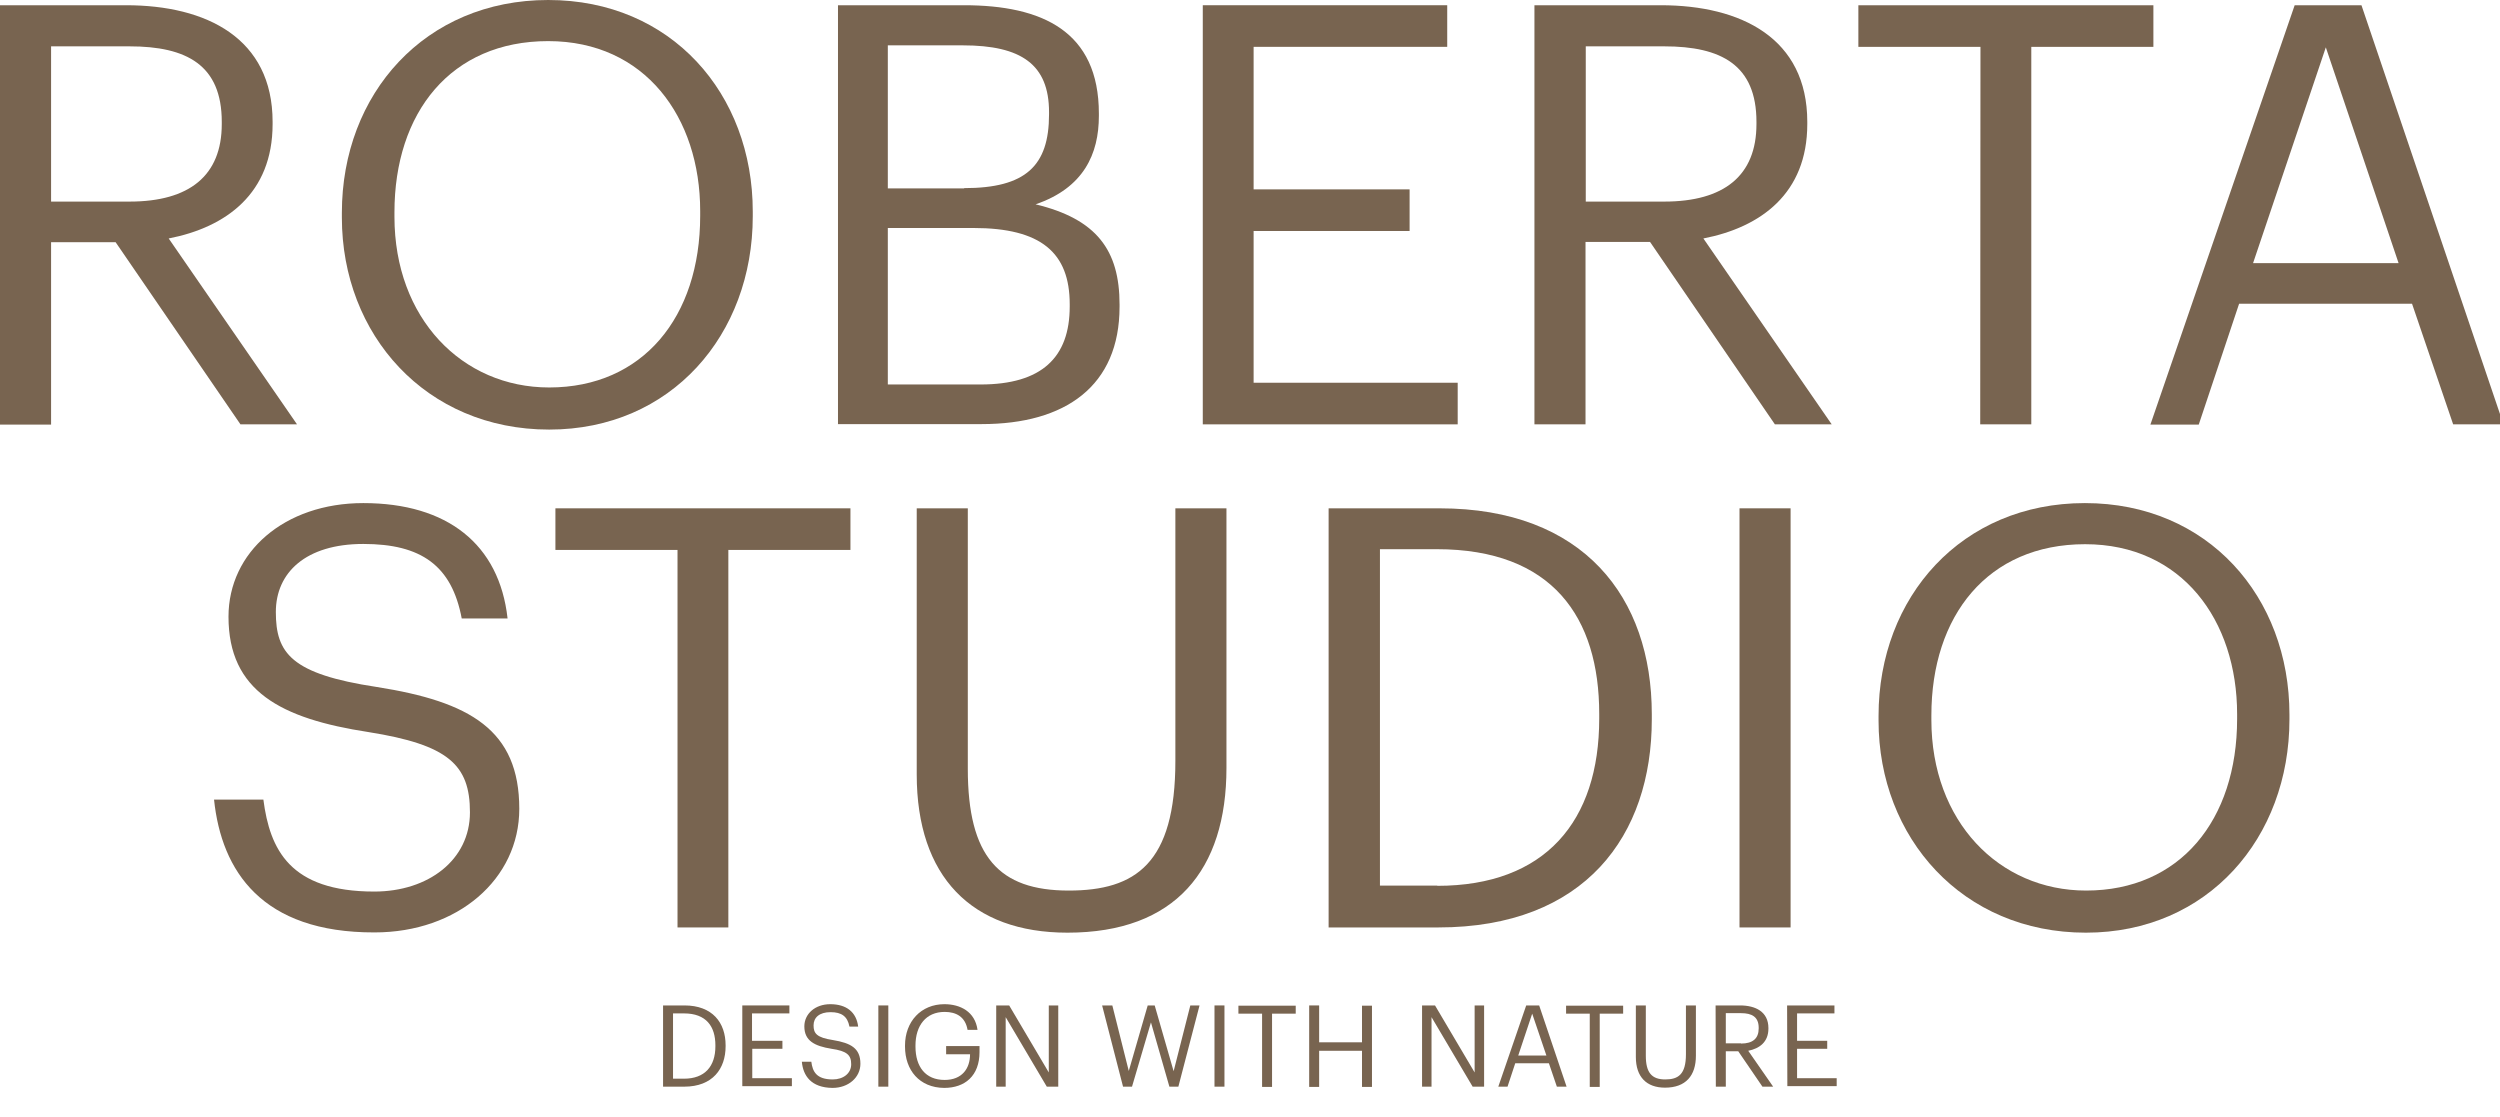
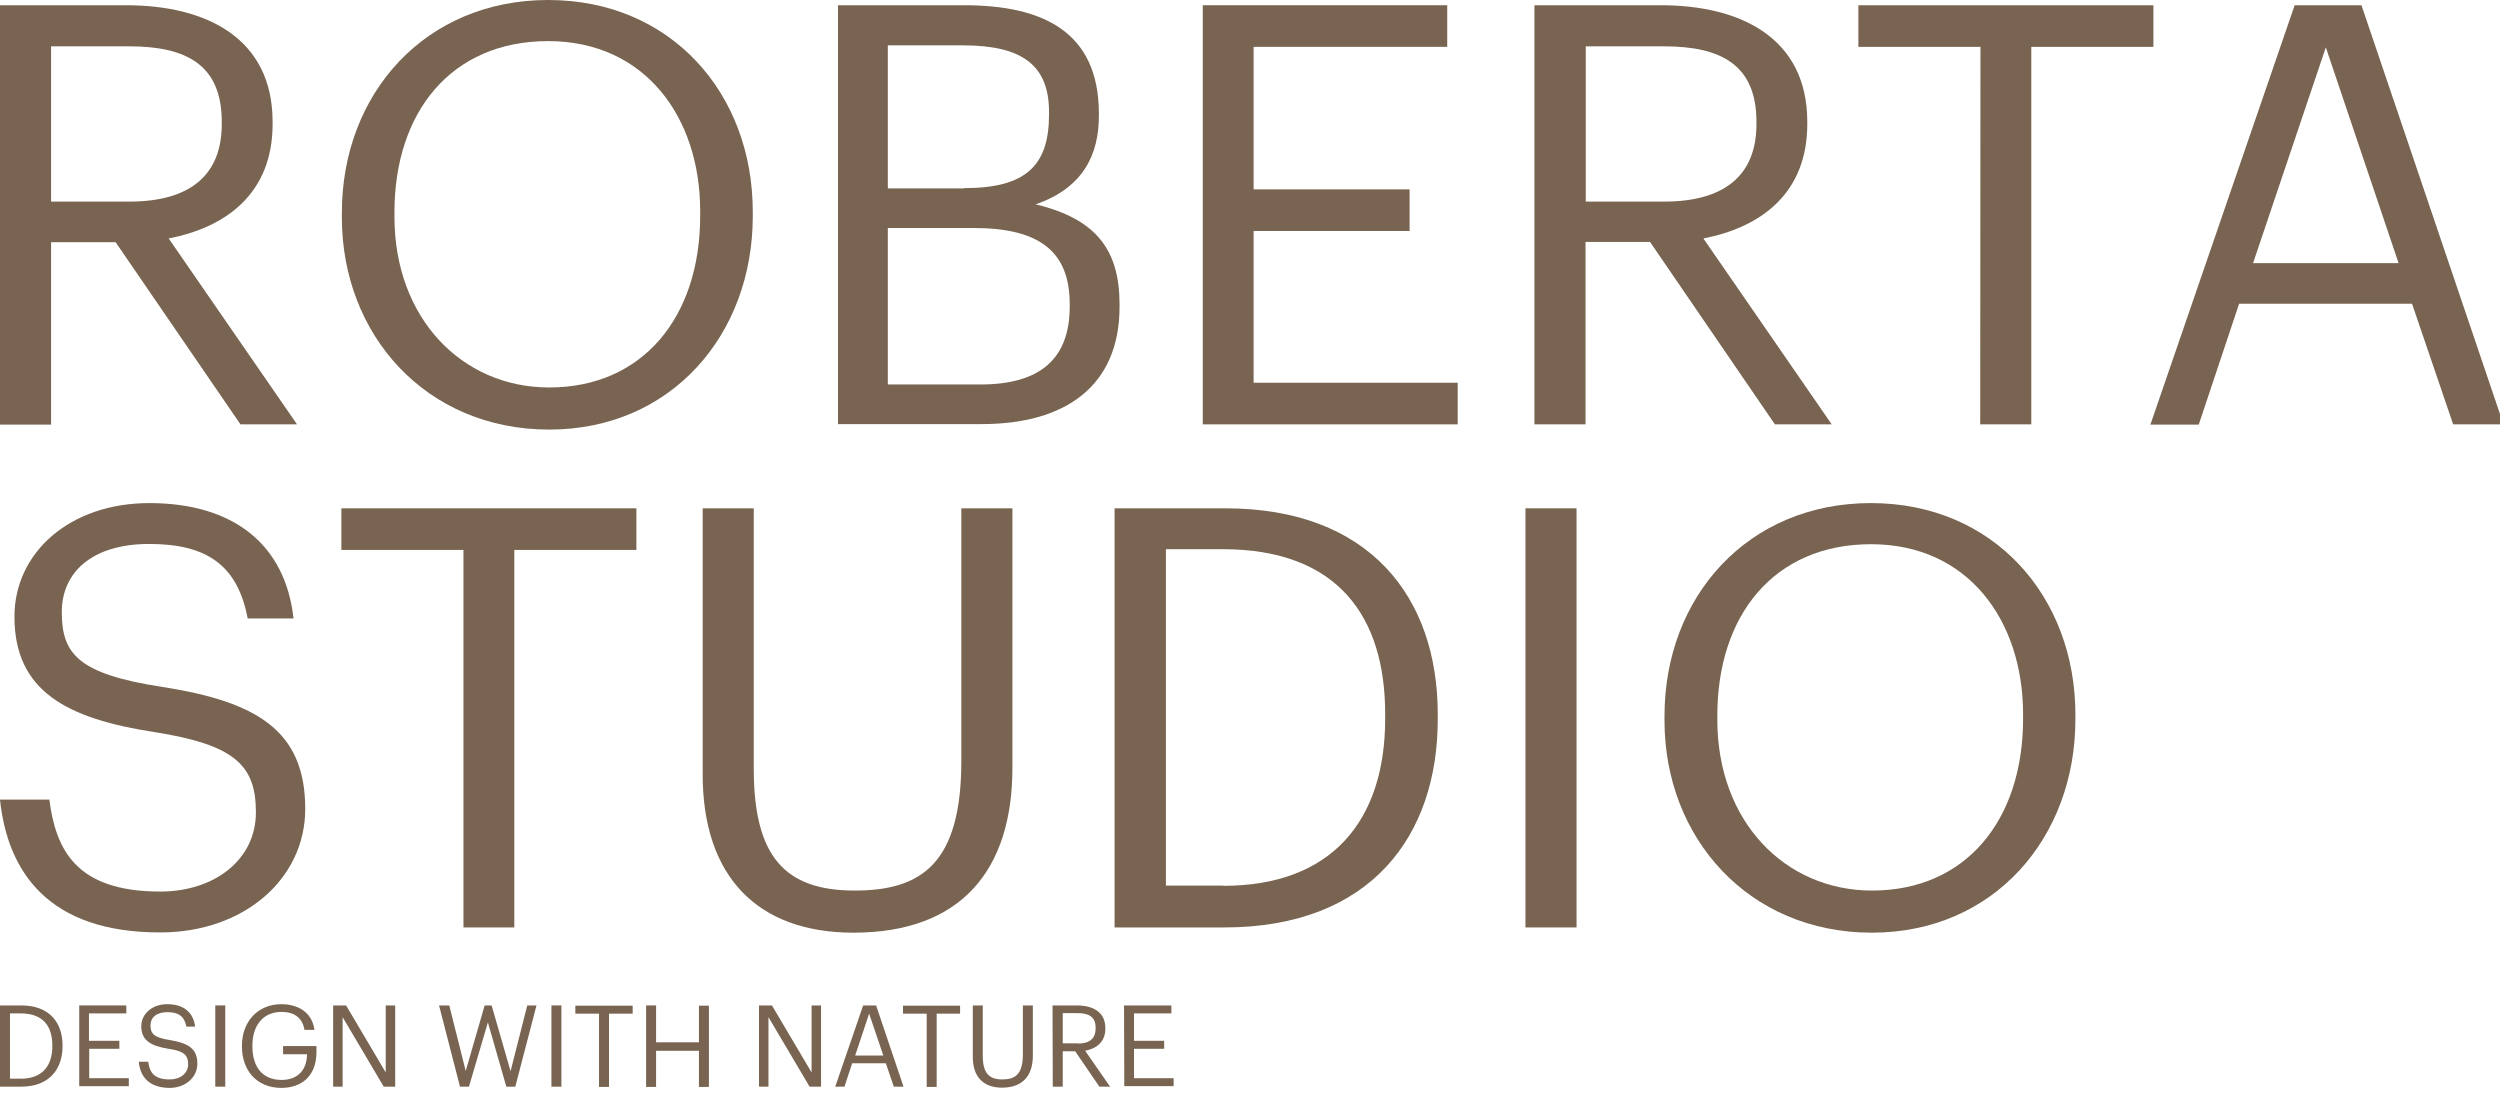
<svg xmlns="http://www.w3.org/2000/svg" version="1.1" id="Livello_1" x="0px" y="0px" viewBox="0 0 1003.3 448.2" style="enable-background:new 0 0 1003.3 448.2;" xml:space="preserve">
  <style type="text/css">
	.st0{fill:#786450;}
</style>
  <g>
    <path class="st0" d="M0,2.1h50.6c32.2,0,58.8,13.2,58.8,46.8v0.9c0,27.8-18.6,41.4-41.7,45.9l51.5,74.6H96.5L46.4,97.2H20.5v73.2H0   V2.1z M52,80.9c24,0,37-10.4,37-31.1v-0.9c0-22.8-14.1-30.3-37-30.3H20.5v62.3H52z" />
    <path class="st0" d="M137.2,87.3v-1.9C137.2,37.6,170.6,0,220,0s82.1,37.6,82.1,84.9v1.9c0,47.5-32.7,85.6-81.7,85.6   C170.9,172.4,137.2,134.3,137.2,87.3z M281,86.6v-1.9c0-37.6-22.1-68.2-61-68.2c-39.1,0-61.7,28.7-61.7,68.7V87   c0,40.7,27.1,68.5,62.1,68.5C257.9,155.5,281,127.3,281,86.6L281,86.6z" />
    <path class="st0" d="M336.3,2.1h50.6c31.3,0,54.1,10.4,54.1,43.5v0.9c0,15.3-6.1,28.9-25.4,35.5c24.5,5.9,33.7,18.4,33.7,40.2v0.9   c0,31.8-21.7,47.1-55.3,47.1h-57.7L336.3,2.1L336.3,2.1z M386.9,75.5c24.7,0,34.1-8.9,34.1-29.6V45c0-19.1-11.1-26.8-34.6-26.8   h-30.1v57.4h30.6V75.5z M393.5,154.3c24.5,0,35.8-10.8,35.8-31.3v-0.9c0-20.7-11.5-30.6-38.6-30.6h-34.4v62.8H393.5z" />
    <path class="st0" d="M482.7,2.1h98.1v16.7h-77.7V76h62.6v16.7h-62.6v60.9H585v16.7H482.7V2.1z" />
    <path class="st0" d="M615.9,2.1h50.6c32.2,0,58.8,13.2,58.8,46.8v0.9c0,27.8-18.6,41.4-41.7,45.9l51.5,74.6h-22.8l-50.1-73.2h-25.9   v73.2h-20.5V2.1H615.9z M667.9,80.9c24,0,37-10.4,37-31.1v-0.9c0-22.8-14.1-30.3-37-30.3h-31.5v62.3H667.9z" />
    <path class="st0" d="M794.8,18.8h-49V2.1h118.4v16.7h-49v151.5h-20.5L794.8,18.8L794.8,18.8z" />
    <path class="st0" d="M920.9,2.1h26.8l57,168.2h-20.2L968,121.9h-69.4l-16.2,48.5H863L920.9,2.1z M904.2,105.6h58.4L933.4,19   L904.2,105.6z" />
  </g>
  <g>
-     <path class="st0" d="M85.9,320.9h19.8c2.6,20,10.6,36.9,44.5,36.9c21.7,0,38.4-12.7,38.4-31.8s-8.7-27.1-40.7-32.2   c-35.3-5.4-56.2-16.5-56.2-46.3c0-25.9,22.4-45.6,54.1-45.6c33.7,0,54.6,16.5,57.9,46.3h-18.4c-4-21.2-16.2-29.9-39.5-29.9   c-23.1,0-35.1,11.5-35.1,27.3c0,16.5,6.1,24.9,40.5,30.1c37.4,5.9,57.2,17.2,57.2,48.9c0,28.2-24.7,49.6-58.1,49.6   C105.1,374.3,88.9,349.6,85.9,320.9z" />
-     <path class="st0" d="M271.9,220.7h-49V204h118.4v16.7h-49v151.5h-20.4V220.7z" />
-     <path class="st0" d="M367.9,310.8V204h20.5v104.5c0,35.3,12.5,48.9,40.5,48.9c26.8,0,42.8-10.8,42.8-52V204h20.5v104.2   c0,40.9-20.5,66.1-63.8,66.1C389.9,374.3,367.9,351.8,367.9,310.8z" />
-     <path class="st0" d="M533.2,204h44.5c57.9,0,85.2,35.8,85.2,82.6v2.1c0,46.6-26.8,83.5-85.7,83.5h-44V204z M576.8,355.5   c43.3,0,65-25.9,65-67.1v-1.9c0-38.8-18.8-66.1-65.2-66.1h-22.8v135h23V355.5z" />
-     <path class="st0" d="M698.1,204h20.5v168.2h-20.5V204z" />
-     <path class="st0" d="M753.9,289.2v-1.9c0-47.8,33.4-85.4,82.8-85.4s82.1,37.6,82.1,84.9v1.9c0,47.5-32.7,85.6-81.7,85.6   C787.6,374.3,753.9,336.2,753.9,289.2z M897.8,288.5v-1.9c0-37.6-22.1-68.2-61-68.2c-39.1,0-61.7,28.7-61.7,68.7v1.8   c0,40.7,27.1,68.5,62.1,68.5C874.8,357.4,897.8,329.2,897.8,288.5z" />
+     <path class="st0" d="M0,320.9h19.8c2.6,20,10.6,36.9,44.5,36.9c21.7,0,38.4-12.7,38.4-31.8S94,298.9,62,293.8   c-35.3-5.4-56.2-16.5-56.2-46.3c0-25.9,22.4-45.6,54.1-45.6c33.7,0,54.6,16.5,57.9,46.3H99.4c-4-21.2-16.2-29.9-39.5-29.9   c-23.1,0-35.1,11.5-35.1,27.3c0,16.5,6.1,24.9,40.5,30.1c37.4,5.9,57.2,17.2,57.2,48.9c0,28.2-24.7,49.6-58.1,49.6   C19.2,374.3,3,349.6,0,320.9z" />
+     <path class="st0" d="M186,220.7h-49V204h118.4v16.7h-49v151.5H186V220.7z" />
+     <path class="st0" d="M282,310.8V204h20.5v104.5c0,35.3,12.5,48.9,40.5,48.9c26.8,0,42.8-10.8,42.8-52V204h20.5v104.2   c0,40.9-20.5,66.1-63.8,66.1C304,374.3,282,351.8,282,310.8z" />
+     <path class="st0" d="M447.3,204h44.5c57.9,0,85.2,35.8,85.2,82.6v2.1c0,46.6-26.8,83.5-85.7,83.5h-44V204z M490.9,355.5   c43.3,0,65-25.9,65-67.1v-1.9c0-38.8-18.8-66.1-65.2-66.1h-22.8v135h23V355.5z" />
+     <path class="st0" d="M612.2,204h20.5v168.2h-20.5V204z" />
+     <path class="st0" d="M668,289.2v-1.9c0-47.8,33.4-85.4,82.8-85.4s82.1,37.6,82.1,84.9v1.9c0,47.5-32.7,85.6-81.7,85.6   C701.7,374.3,668,336.2,668,289.2z M811.9,288.5v-1.9c0-37.6-22.1-68.2-61-68.2c-39.1,0-61.7,28.7-61.7,68.7v1.8   c0,40.7,27.1,68.5,62.1,68.5C788.9,357.4,811.9,329.2,811.9,288.5z" />
  </g>
  <g>
-     <path class="st0" d="M266.1,403.5h8.6c11.2,0,16.5,6.9,16.5,16v0.4c0,9-5.2,16.2-16.6,16.2h-8.5V403.5z M274.5,432.9   c8.4,0,12.6-5,12.6-13v-0.4c0-7.5-3.6-12.8-12.6-12.8h-4.4v26.2H274.5z" />
-     <path class="st0" d="M297.8,403.5h19v3.2h-15v11H314v3.2h-12.1v11.8h15.9v3.2h-19.9V403.5z" />
-     <path class="st0" d="M321.8,426.1h3.8c0.5,3.9,2,7.1,8.6,7.1c4.2,0,7.4-2.4,7.4-6.1c0-3.7-1.7-5.3-7.9-6.2   c-6.8-1.1-10.9-3.2-10.9-9c0-5,4.3-8.9,10.4-8.9c6.5,0,10.5,3.2,11.2,9h-3.5c-0.8-4.1-3.1-5.8-7.6-5.8s-6.8,2.2-6.8,5.3   c0,3.2,1.2,4.9,7.8,5.9c7.2,1.2,11,3.3,11,9.5c0,5.5-4.8,9.7-11.2,9.7C325.5,436.5,322.3,431.7,321.8,426.1z" />
-     <path class="st0" d="M352.5,403.5h4v32.6h-4V403.5z" />
-     <path class="st0" d="M363.2,420v-0.4c0-9.6,6.4-16.6,15.8-16.6c6.4,0,12.3,3,13.3,10.3h-4c-0.9-5.2-4.5-7.2-9.2-7.2   c-7.5,0-11.7,5.5-11.7,13.5v0.4c0,8.1,4,13.4,11.7,13.4c7,0,10.2-4.6,10.2-10.3h-9.6v-3.3h13.4v2.4c0,9.5-5.8,14.4-14.2,14.4   C369,436.5,363.2,429.5,363.2,420z" />
-     <path class="st0" d="M399.8,403.5h5.2l15.9,26.9v-26.9h3.8v32.6h-4.6l-16.5-27.9v27.9h-3.8V403.5z" />
-     <path class="st0" d="M442.3,403.5h4.1l6.6,26.3l7.6-26.3h2.8l7.6,26.4l6.7-26.4h3.7l-8.5,32.6h-3.6l-7.4-25.8l-7.6,25.8h-3.6   L442.3,403.5z" />
-     <path class="st0" d="M487.4,403.5h4v32.6h-4V403.5z" />
-     <path class="st0" d="M506.5,406.8h-9.5v-3.2H520v3.2h-9.5v29.4h-4V406.8z" />
-     <path class="st0" d="M525.4,403.5h4v14.8h17.2v-14.7h4v32.6h-4v-14.5h-17.2v14.5h-4V403.5z" />
-     <path class="st0" d="M570.7,403.5h5.2l15.9,26.9v-26.9h3.8v32.6H591l-16.5-27.9v27.9h-3.8V403.5z" />
-     <path class="st0" d="M612.5,403.5h5.2l11,32.6h-3.9l-3.2-9.4h-13.5l-3.1,9.4h-3.7L612.5,403.5z M609.3,423.6h11.3l-5.7-16.8   L609.3,423.6z" />
-     <path class="st0" d="M638,406.8h-9.5v-3.2h22.9v3.2H642v29.4h-4V406.8z" />
-     <path class="st0" d="M656.5,424.2v-20.7h4v20.2c0,6.8,2.4,9.5,7.8,9.5c5.2,0,8.3-2,8.3-10.1v-19.6h4v20.2c0,7.9-4,12.8-12.4,12.8   C660.8,436.5,656.5,432.2,656.5,424.2z" />
-     <path class="st0" d="M688.5,403.5h9.8c6.2,0,11.4,2.5,11.4,9.1v0.2c0,5.4-3.6,8-8.1,8.9l10,14.4h-4.3l-9.7-14.2h-5v14.2h-4   L688.5,403.5L688.5,403.5z M698.7,418.8c4.7,0,7.1-2,7.1-6.1v-0.2c0-4.4-2.7-5.9-7.1-5.9h-6.1v12.1H698.7z" />
-     <path class="st0" d="M717.2,403.5h19v3.2h-15v11h12.1v3.2h-12.1v11.8h15.9v3.2h-19.8L717.2,403.5L717.2,403.5z" />
+     <path class="st0" d="M0,403.5h8.6c11.2,0,16.5,6.9,16.5,16v0.4c0,9-5.2,16.2-16.6,16.2H0V403.5z M8.4,432.9c8.4,0,12.6-5,12.6-13   v-0.4c0-7.5-3.6-12.8-12.6-12.8H4v26.2L8.4,432.9L8.4,432.9z" />
+     <path class="st0" d="M31.7,403.5h19v3.2h-15v11h12.2v3.2H35.8v11.8h15.9v3.2H31.8v-32.4H31.7z" />
+     <path class="st0" d="M55.7,426.1h3.8c0.5,3.9,2,7.1,8.6,7.1c4.2,0,7.4-2.4,7.4-6.1s-1.7-5.3-7.9-6.2c-6.8-1.1-10.9-3.2-10.9-9   c0-5,4.3-8.9,10.4-8.9c6.5,0,10.5,3.2,11.2,9h-3.5c-0.8-4.1-3.1-5.8-7.6-5.8s-6.8,2.2-6.8,5.3c0,3.2,1.2,4.9,7.8,5.9   c7.2,1.2,11,3.3,11,9.5c0,5.5-4.8,9.7-11.2,9.7C59.4,436.5,56.2,431.7,55.7,426.1z" />
+     <path class="st0" d="M86.4,403.5h4v32.6h-4V403.5z" />
+     <path class="st0" d="M97.1,420v-0.4c0-9.6,6.4-16.6,15.8-16.6c6.4,0,12.3,3,13.3,10.3h-4c-0.9-5.2-4.5-7.2-9.2-7.2   c-7.5,0-11.7,5.5-11.7,13.5v0.4c0,8.1,4,13.4,11.7,13.4c7,0,10.2-4.6,10.2-10.3h-9.6v-3.3H127v2.4c0,9.5-5.8,14.4-14.2,14.4   C102.9,436.5,97.1,429.5,97.1,420z" />
+     <path class="st0" d="M133.7,403.5h5.2l15.9,26.9v-26.9h3.8v32.6H154l-16.5-27.9v27.9h-3.8V403.5z" />
+     <path class="st0" d="M176.2,403.5h4.1l6.6,26.3l7.6-26.3h2.8l7.6,26.4l6.7-26.4h3.7l-8.5,32.6h-3.6l-7.4-25.8l-7.6,25.8h-3.6   L176.2,403.5z" />
+     <path class="st0" d="M221.3,403.5h4v32.6h-4V403.5z" />
+     <path class="st0" d="M240.4,406.8h-9.5v-3.2h23v3.2h-9.5v29.4h-4V406.8z" />
+     <path class="st0" d="M259.3,403.5h4v14.8h17.2v-14.7h4v32.6h-4v-14.5h-17.2v14.5h-4V403.5z" />
+     <path class="st0" d="M304.6,403.5h5.2l15.9,26.9v-26.9h3.8v32.6h-4.6l-16.5-27.9v27.9h-3.8V403.5z" />
+     <path class="st0" d="M346.4,403.5h5.2l11,32.6h-3.9l-3.2-9.4H342l-3.1,9.4h-3.7L346.4,403.5z M343.2,423.6h11.3l-5.7-16.8   L343.2,423.6z" />
+     <path class="st0" d="M371.9,406.8h-9.5v-3.2h22.9v3.2h-9.4v29.4h-4V406.8z" />
+     <path class="st0" d="M390.4,424.2v-20.7h4v20.2c0,6.8,2.4,9.5,7.8,9.5c5.2,0,8.3-2,8.3-10.1v-19.6h4v20.2c0,7.9-4,12.8-12.4,12.8   C394.7,436.5,390.4,432.2,390.4,424.2z" />
+     <path class="st0" d="M422.4,403.5h9.8c6.2,0,11.4,2.5,11.4,9.1v0.2c0,5.4-3.6,8-8.1,8.9l10,14.4h-4.3l-9.7-14.2h-5v14.2h-4   L422.4,403.5L422.4,403.5z M432.6,418.8c4.7,0,7.1-2,7.1-6.1v-0.2c0-4.4-2.7-5.9-7.1-5.9h-6.1v12.1h6.1V418.8z" />
+     <path class="st0" d="M451.1,403.5h19v3.2h-15v11h12.1v3.2h-12.1v11.8H471v3.2h-19.8L451.1,403.5L451.1,403.5z" />
  </g>
</svg>
